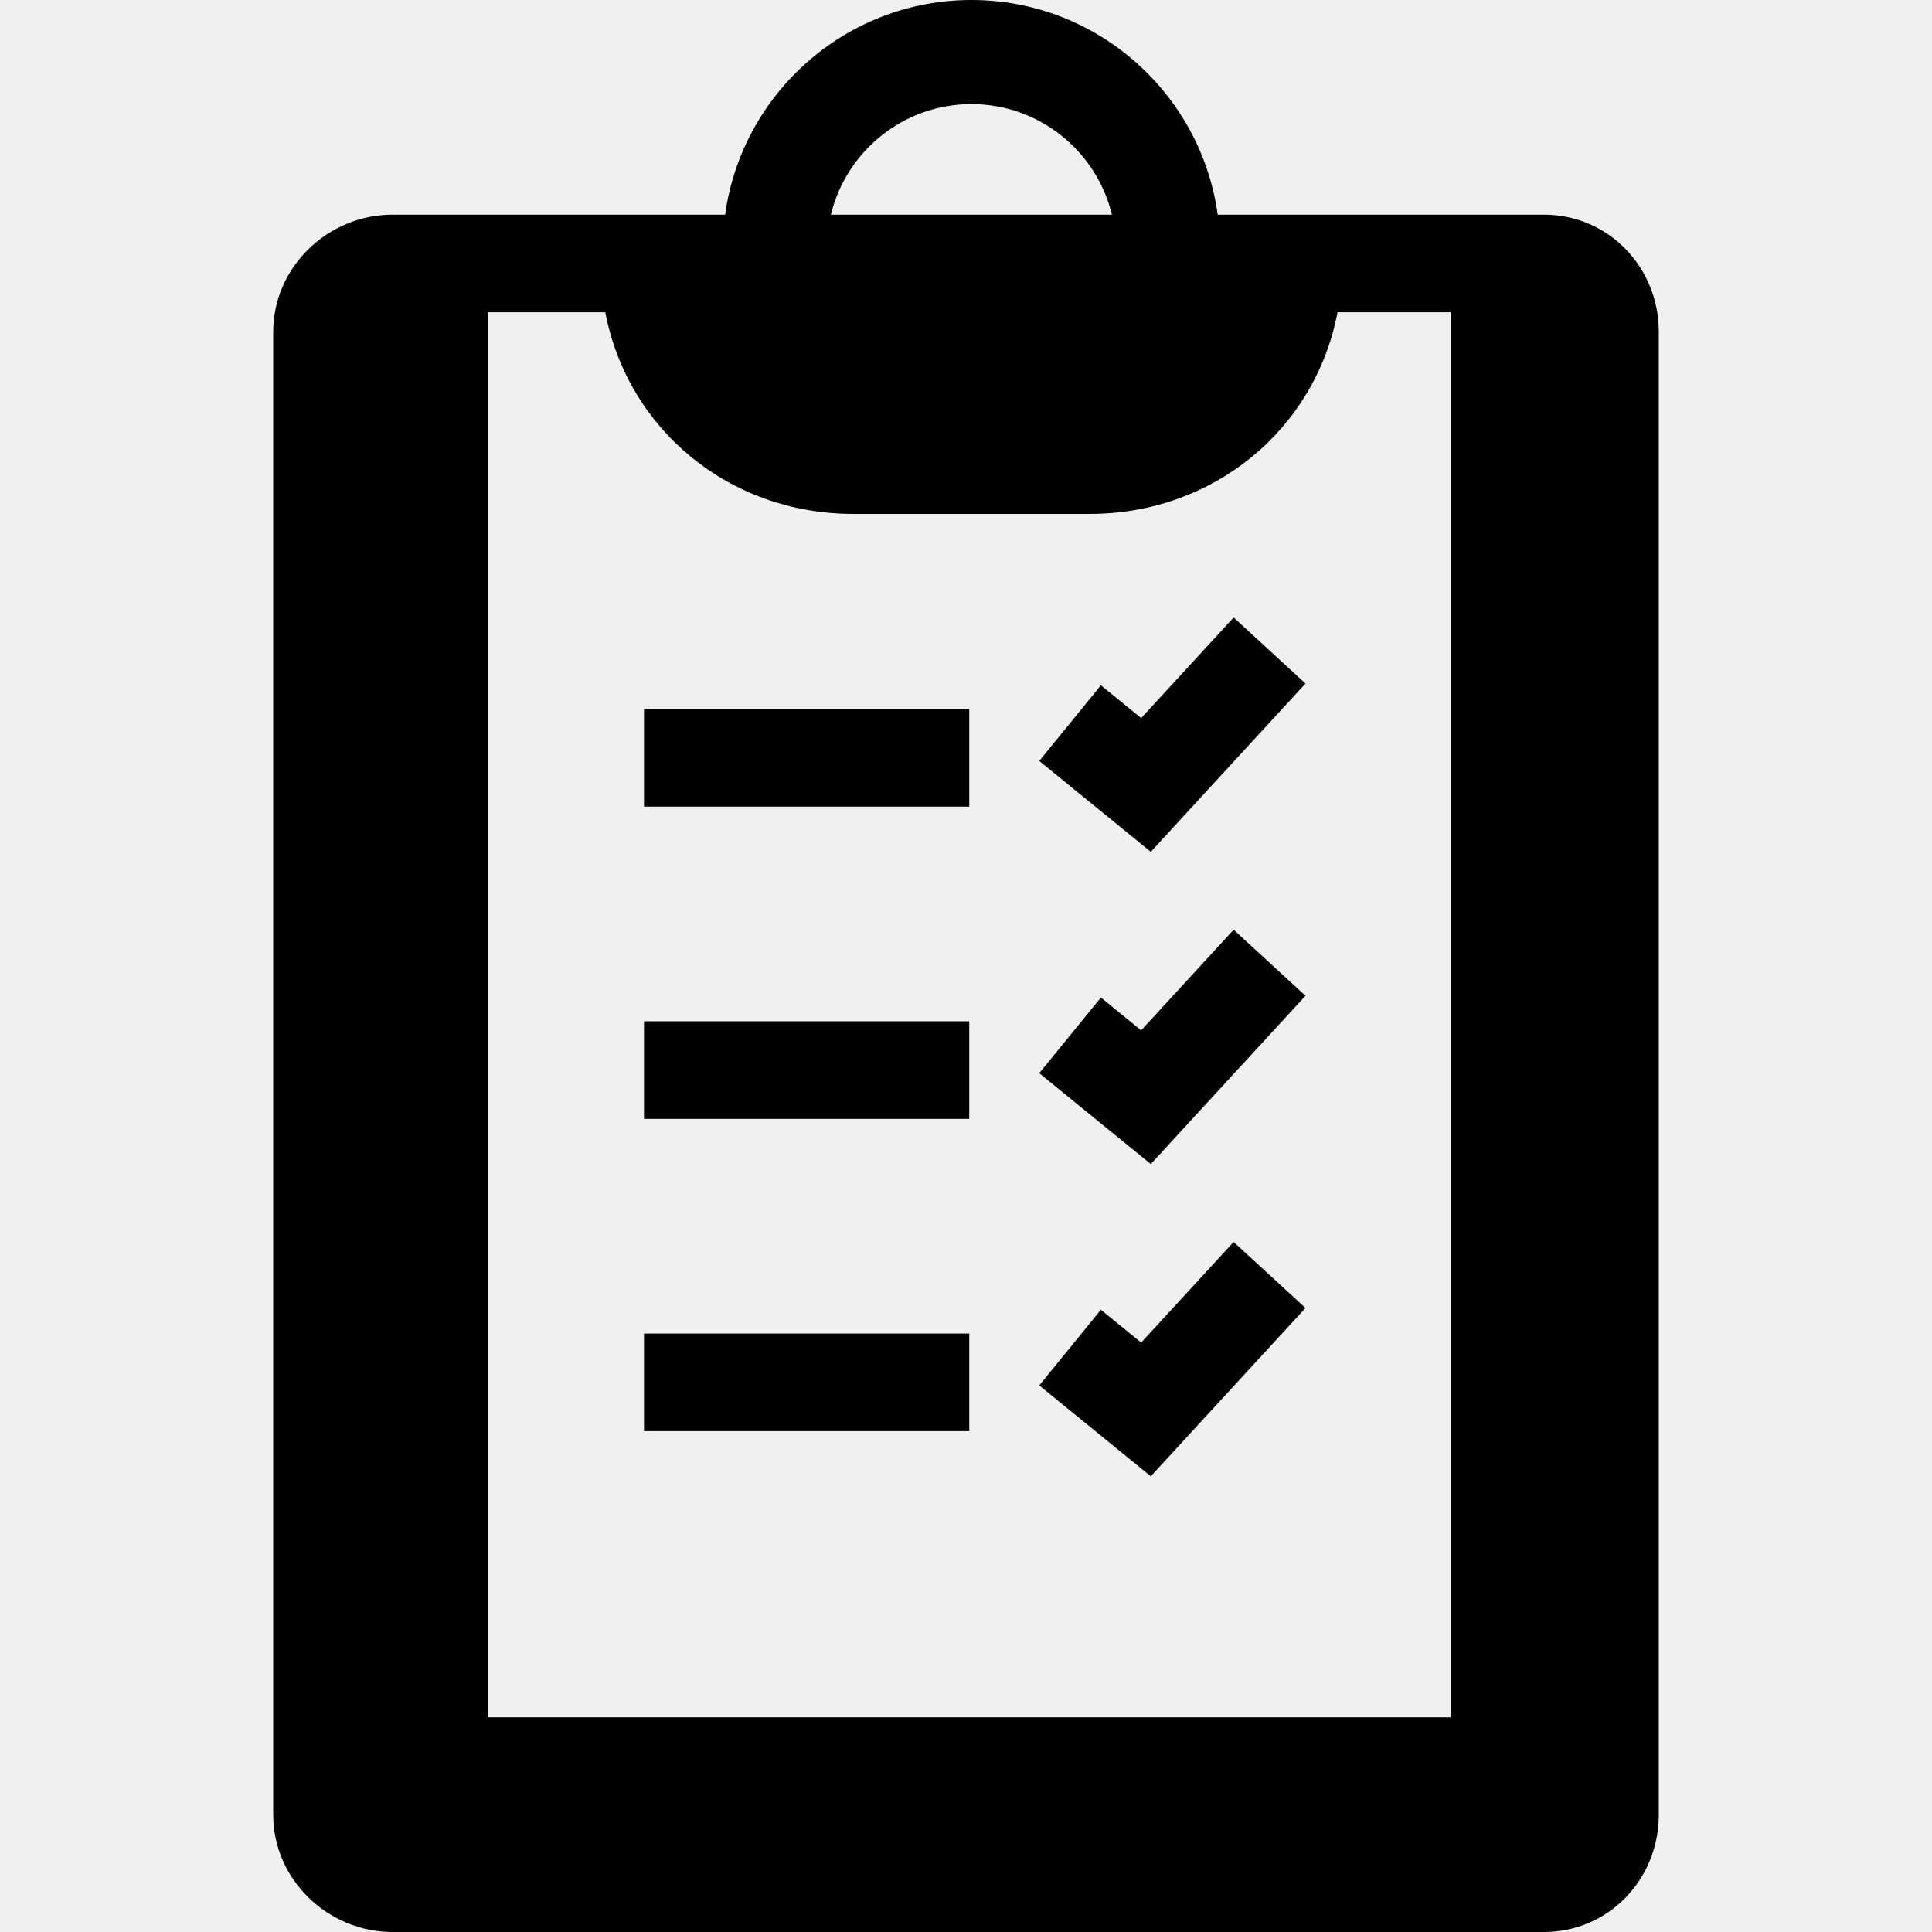
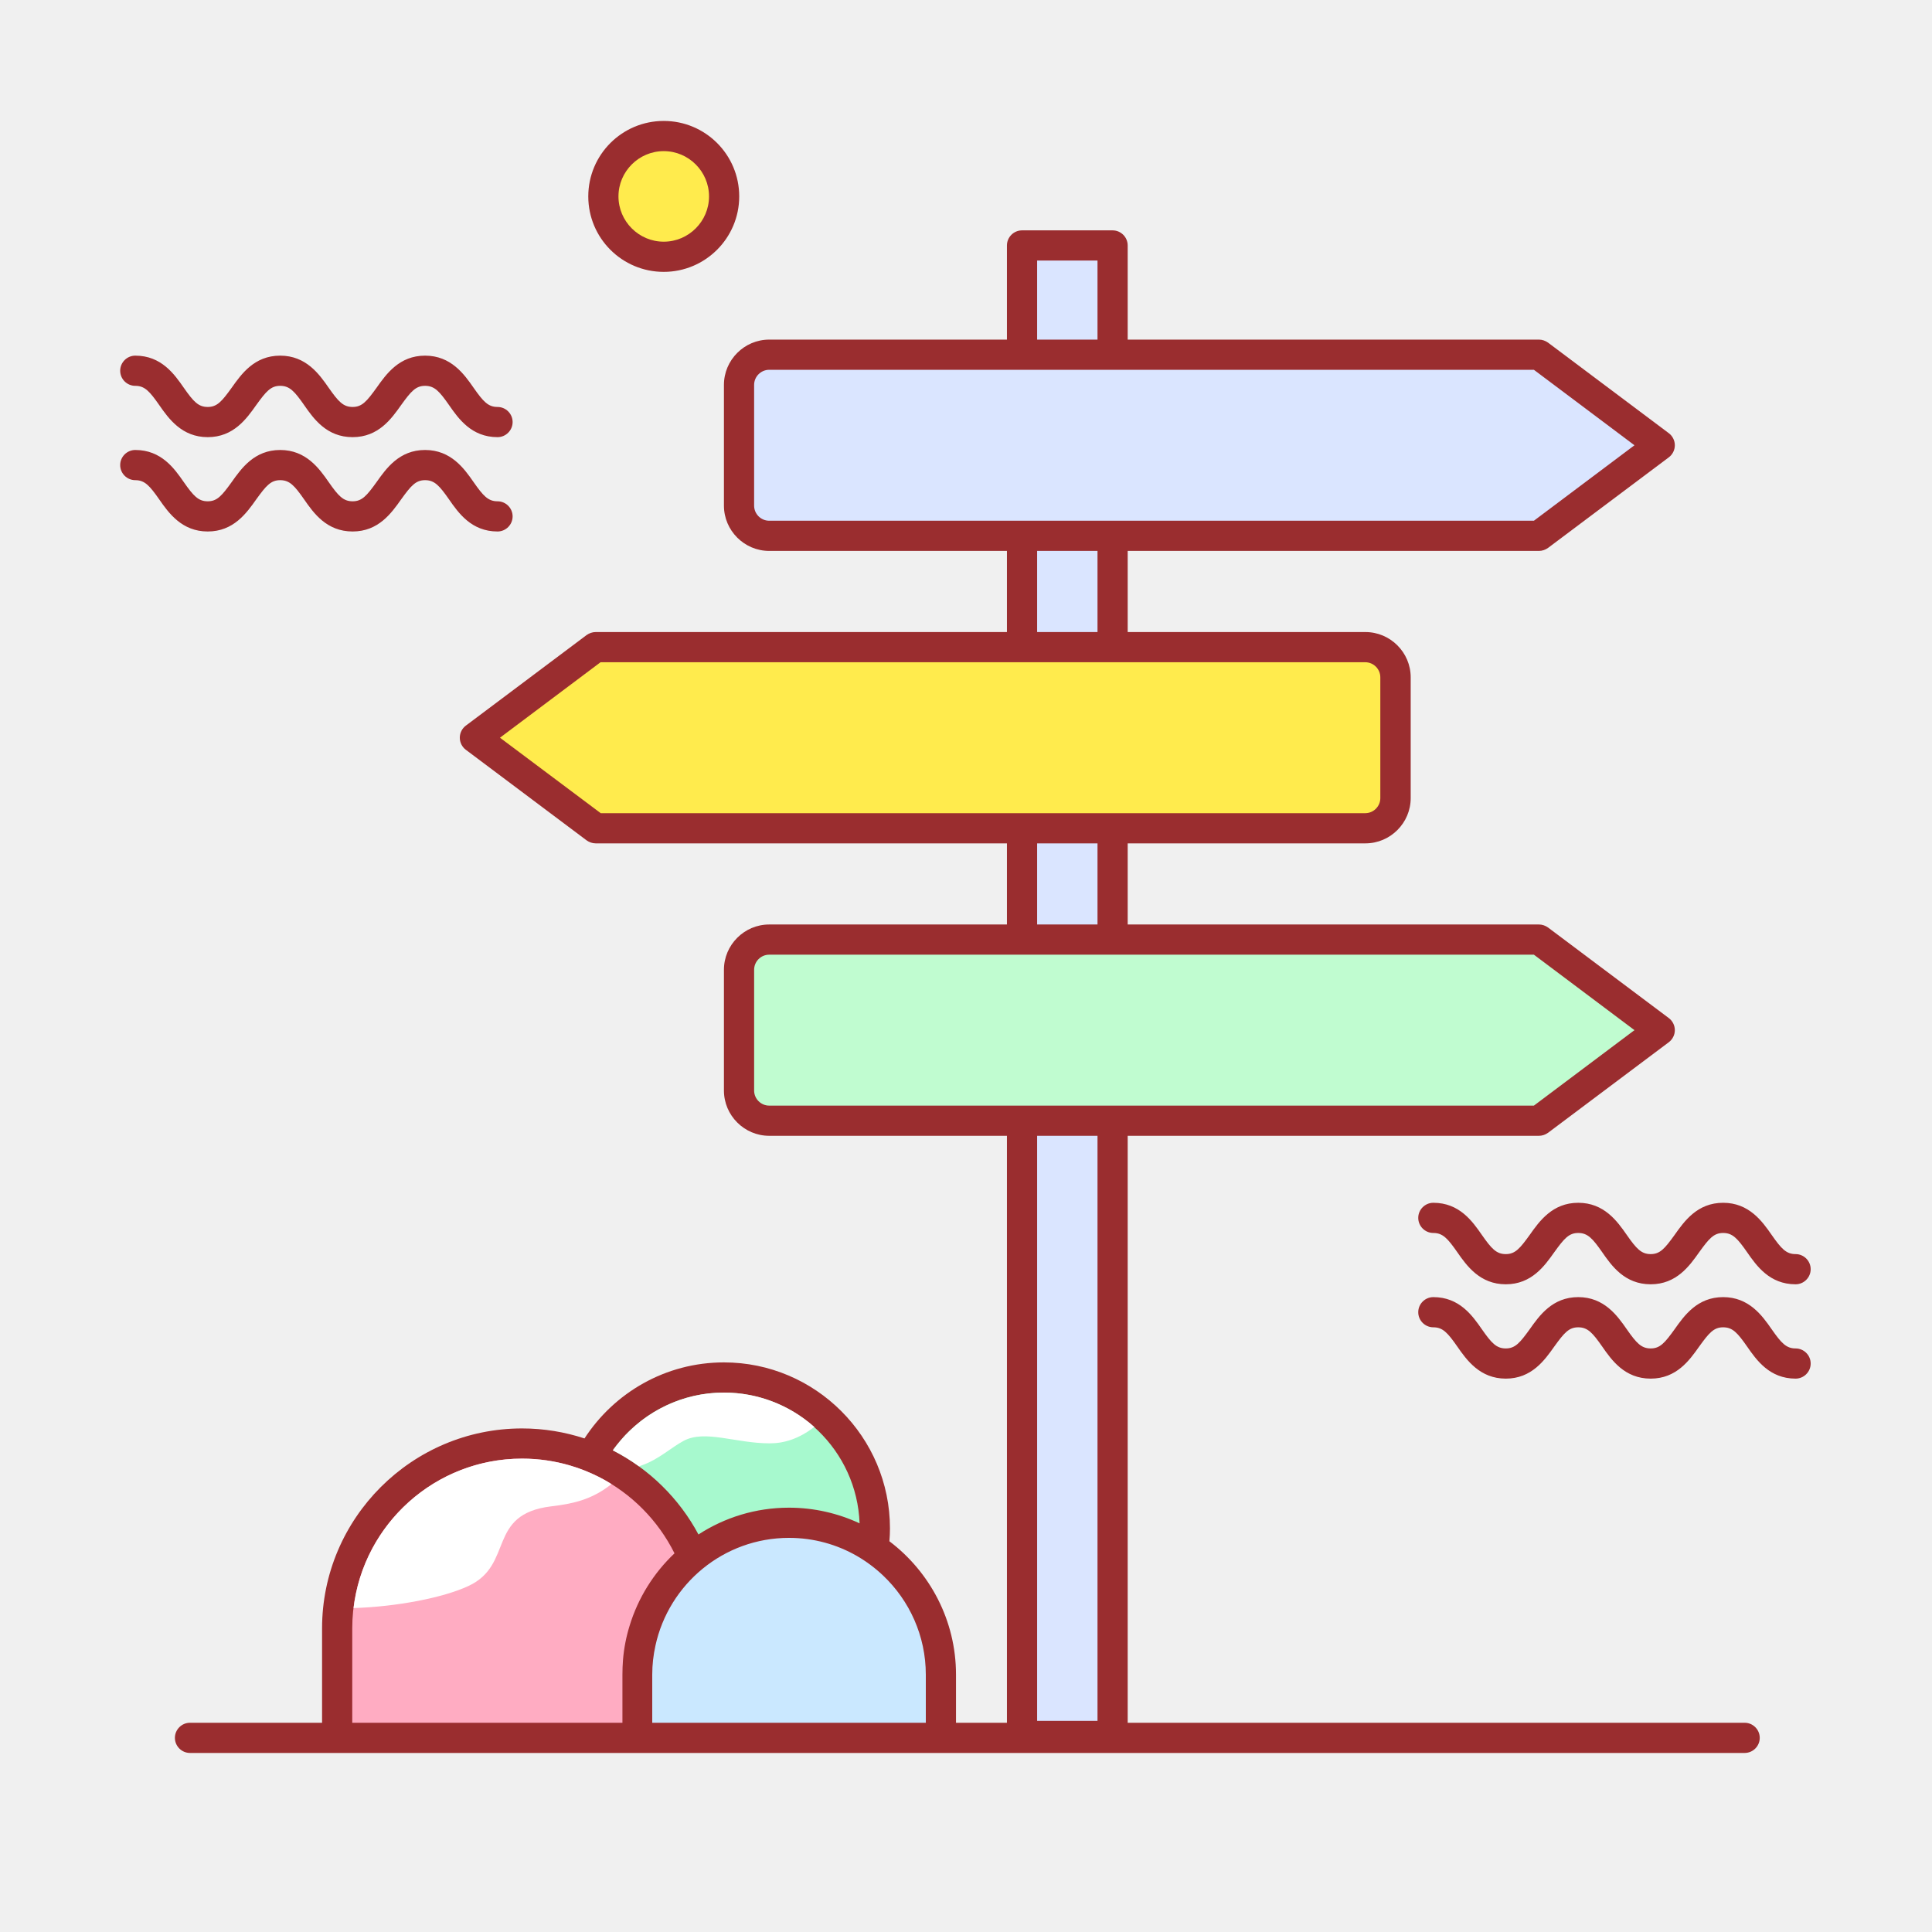
- <svg xmlns="http://www.w3.org/2000/svg" fill="#000000" version="1.1" id="Capa_1" viewBox="0 0 297 297" xml:space="preserve">
-   <g>
-     <path d="M237.333,33h-50.14c-2.558-18.613-18.556-33-37.86-33s-35.303,14.387-37.86,33h-51.14C50.408,33,42,41.075,42,51v228   c0,9.925,8.408,18,18.333,18h177c9.925,0,17.667-8.075,17.667-18V51C255,41.075,247.258,33,237.333,33z M93.052,48   c3.432,18.033,19.084,31,38.092,31h36.379c19.008,0,34.66-12.967,38.092-31H223v216H75V48H93.052z M149.333,16   c10.456,0,19.242,7.259,21.601,17h-43.201C130.091,23.259,138.877,16,149.333,16z" />
-     <rect x="99" y="109" width="50" height="15" />
-     <polygon points="200.689,105.076 189.645,94.924 175.427,110.39 169.237,105.347 159.763,116.976 176.907,130.944  " />
-     <rect x="99" y="157" width="50" height="15" />
-     <polygon points="200.689,153.076 189.645,142.924 175.427,158.39 169.237,153.347 159.763,164.976 176.907,178.944  " />
-     <rect x="99" y="205" width="50" height="15" />
-     <polygon points="200.689,201.076 189.645,190.924 175.427,206.39 169.237,201.347 159.763,212.976 176.907,226.944  " />
-   </g>
+ <svg xmlns="http://www.w3.org/2000/svg" width="800px" height="800px" viewBox="0 0 1024 1024" class="icon" version="1.1">
+   <path d="M263.7 231.7c-13.8 0-20.7-9.8-25.7-17-5.1-7.3-7.7-10.2-12.7-10.2s-7.5 3-12.7 10.2c-5.1 7.2-12 17-25.7 17-13.8 0-20.7-9.8-25.7-17-5.1-7.3-7.7-10.2-12.7-10.2s-7.5 3-12.7 10.2c-5.1 7.2-12 17-25.7 17s-20.7-9.8-25.7-17c-5.1-7.3-7.7-10.2-12.7-10.2-4.4 0-8-3.6-8-8s3.6-8 8-8c13.8 0 20.7 9.8 25.7 17 5.1 7.3 7.7 10.2 12.7 10.2s7.5-3 12.7-10.2c5.1-7.2 12-17 25.7-17s20.7 9.8 25.7 17c5.1 7.3 7.7 10.2 12.7 10.2 5 0 7.5-3 12.7-10.2 5.1-7.2 12-17 25.7-17s20.7 9.8 25.7 17c5.1 7.3 7.7 10.2 12.7 10.2 4.4 0 8 3.6 8 8s-3.6 8-8 8zM263.7 281.7c-13.8 0-20.7-9.8-25.7-17-5.1-7.3-7.7-10.2-12.7-10.2s-7.5 3-12.7 10.2c-5.1 7.2-12 17-25.7 17-13.8 0-20.7-9.8-25.7-17-5.1-7.3-7.7-10.2-12.7-10.2s-7.5 3-12.7 10.2c-5.1 7.2-12 17-25.7 17s-20.7-9.8-25.7-17c-5.1-7.3-7.7-10.2-12.7-10.2-4.4 0-8-3.6-8-8s3.6-8 8-8c13.8 0 20.7 9.8 25.7 17 5.1 7.3 7.7 10.2 12.7 10.2s7.5-3 12.7-10.2c5.1-7.2 12-17 25.7-17s20.7 9.8 25.7 17c5.1 7.3 7.7 10.2 12.7 10.2 5 0 7.5-3 12.7-10.2 5.1-7.2 12-17 25.7-17s20.7 9.8 25.7 17c5.1 7.3 7.7 10.2 12.7 10.2 4.4 0 8 3.6 8 8s-3.6 8-8 8zM951.7 680.7c-13.8 0-20.7-9.8-25.7-17-5.1-7.3-7.7-10.2-12.7-10.2s-7.5 3-12.7 10.2c-5.1 7.2-12 17-25.7 17-13.8 0-20.7-9.8-25.7-17-5.1-7.3-7.7-10.2-12.7-10.2s-7.5 3-12.7 10.2c-5.1 7.2-12 17-25.7 17s-20.7-9.8-25.7-17c-5.1-7.3-7.7-10.2-12.7-10.2-4.4 0-8-3.6-8-8s3.6-8 8-8c13.8 0 20.7 9.8 25.7 17 5.1 7.3 7.7 10.2 12.7 10.2s7.5-3 12.7-10.2c5.1-7.2 12-17 25.7-17s20.7 9.8 25.7 17c5.1 7.3 7.7 10.2 12.7 10.2 5 0 7.5-3 12.7-10.2 5.1-7.2 12-17 25.7-17s20.7 9.8 25.7 17c5.1 7.3 7.7 10.2 12.7 10.2 4.4 0 8 3.6 8 8s-3.6 8-8 8zM951.7 730.7c-13.8 0-20.7-9.8-25.7-17-5.1-7.3-7.7-10.2-12.7-10.2s-7.5 3-12.7 10.2c-5.1 7.2-12 17-25.7 17-13.8 0-20.7-9.8-25.7-17-5.1-7.3-7.7-10.2-12.7-10.2s-7.5 3-12.7 10.2c-5.1 7.2-12 17-25.7 17s-20.7-9.8-25.7-17c-5.1-7.3-7.7-10.2-12.7-10.2-4.4 0-8-3.6-8-8s3.6-8 8-8c13.8 0 20.7 9.8 25.7 17 5.1 7.3 7.7 10.2 12.7 10.2s7.5-3 12.7-10.2c5.1-7.2 12-17 25.7-17s20.7 9.8 25.7 17c5.1 7.3 7.7 10.2 12.7 10.2 5 0 7.5-3 12.7-10.2 5.1-7.2 12-17 25.7-17s20.7 9.8 25.7 17c5.1 7.3 7.7 10.2 12.7 10.2 4.4 0 8 3.6 8 8s-3.6 8-8 8z" fill="#9A2D2F" />
+   <path d="M351.8 104.1m-32 0a32 32 0 1 0 64 0 32 32 0 1 0-64 0Z" fill="#FFEB4D" />
+   <path d="M351.8 144.1c-22.1 0-40-17.9-40-40s17.9-40 40-40 40 17.9 40 40-18 40-40 40z m0-64c-13.2 0-24 10.8-24 24s10.8 24 24 24 24-10.8 24-24-10.8-24-24-24z" fill="#9A2D2F" />
+   <path d="M541.7 130.1h48v790h-48z" fill="#DAE5FF" />
+   <path d="M815.7 594h-408c-8.8 0-16-7.2-16-16v-64c0-8.8 7.2-16 16-16h408l64 48-64 48z" fill="#C0FCD0" />
+   <path d="M315.7 439h408c8.8 0 16-7.2 16-16v-64c0-8.8-7.2-16-16-16h-408l-64 48 64 48z" fill="#FFEB4D" />
+   <path d="M815.7 284h-408c-8.8 0-16-7.2-16-16v-64c0-8.8 7.2-16 16-16h408l64 48-64 48z" fill="#DAE5FF" />
+   <path d="M383.7 810.1m-80 0a80 80 0 1 0 160 0 80 80 0 1 0-160 0Z" fill="#A7F9CE" />
+   <path d="M374.7 921.1h-196v-58c0-53.9 44.1-98 98-98s98 44.1 98 98v58z" fill="#FFACC2" />
+   <path d="M498.7 921.1h-161v-33.5c0-44.3 36.2-80.5 80.5-80.5s80.5 36.2 80.5 80.5v33.5z" fill="#CAE8FF" />
+   <path d="M924.7 913.1h-327V602h218c1.7 0 3.4-0.6 4.8-1.6l64-48c2-1.5 3.2-3.9 3.2-6.4s-1.2-4.9-3.2-6.4l-64-48c-1.4-1-3.1-1.6-4.8-1.6h-218v-43h126c13.2 0 24-10.8 24-24v-64c0-13.2-10.8-24-24-24h-126v-43h218c1.7 0 3.4-0.6 4.8-1.6l64-48c2-1.5 3.2-3.9 3.2-6.4s-1.2-4.9-3.2-6.4l-64-48c-1.4-1-3.1-1.6-4.8-1.6h-218v-49.9c0-4.4-3.6-8-8-8h-48c-4.4 0-8 3.6-8 8V180h-126c-13.2 0-24 10.8-24 24v64c0 13.2 10.8 24 24 24h126v43h-218c-1.7 0-3.4 0.6-4.8 1.6l-64 48c-2 1.5-3.2 3.9-3.2 6.4s1.2 4.9 3.2 6.4l64 48c1.4 1 3.1 1.6 4.8 1.6h218v43h-126c-13.2 0-24 10.8-24 24v64c0 13.2 10.8 24 24 24h126v311.1h-27v-25.5c0-28.8-13.9-54.5-35.3-70.7 0.2-2.3 0.3-4.5 0.3-6.8 0-48.5-39.5-88-88-88-31 0-58.2 16.1-73.9 40.3-10.4-3.4-21.5-5.3-33.1-5.3-58.4 0-106 47.6-106 106v50h-70c-4.4 0-8 3.6-8 8s3.6 8 8 8h824c4.4 0 8-3.6 8-8s-3.6-8-8-8z m-375-1V602h32v310.1h-32z m0-774h32V180h-32v-41.9zM407.7 276c-4.4 0-8-3.6-8-8v-64c0-4.4 3.6-8 8-8H813l53.3 40-53.3 40H407.7z m174 16v43h-32v-43h32zM318.4 431L265 391l53.3-40h405.3c4.4 0 8 3.6 8 8v64c0 4.4-3.6 8-8 8H318.4z m263.3 16v43h-32v-43h32z m-174 139c-4.4 0-8-3.6-8-8v-64c0-4.4 3.6-8 8-8H813l53.3 40-53.3 40H407.7z m-24 152.1c38.8 0 70.5 30.9 71.9 69.3-11.4-5.3-24.1-8.3-37.4-8.3-17.7 0-34.1 5.2-48 14.2-10.2-19.1-26.1-34.7-45.4-44.6 13.1-18.5 34.6-30.6 58.9-30.6z m-197 175v-50c0-49.6 40.4-90 90-90 8.9 0 17.5 1.3 25.6 3.7 5.2 1.5 10.1 3.5 14.9 5.9 17.4 8.8 31.6 23.1 40.3 40.6-11 10.4-19.3 23.6-23.8 38.4-1.8 5.8-3 11.9-3.5 18.1-0.2 2.6-0.3 5.2-0.3 7.8v25.5H186.7z m159 0v-25.5c0-5.3 0.6-10.4 1.7-15.4 7.1-32.6 36.1-57.1 70.8-57.1 13.1 0 25.4 3.5 36 9.6 5 2.9 9.7 6.4 13.9 10.4 13.9 13.2 22.6 31.9 22.6 52.5v25.5h-145z" fill="#9A2D2F" />
+   <path d="M302.3 776.8c-8.1-2.4-16.7-3.7-25.6-3.7-46 0-84 34.6-89.3 79.2 22.7-0.7 47.4-5.4 60.9-11.7 24.3-11.3 9.5-38 43.8-42.2 10.8-1.3 21.2-3.2 32-11.8-2.2-1.4-4.5-2.7-6.9-3.9-4.8-2.4-9.8-4.4-14.9-5.9zM383.7 738.1c-21.9 0-41.6 9.9-54.8 25.4-1.4 1.7-2.8 3.4-4.1 5.2 4.9 2.5 9.5 5.3 13.9 8.5 0.6-0.2 1.3-0.5 1.9-0.7 8.8-3.2 15-9.2 21.7-12.8 11.3-6.1 27.5 1.3 45.7 1.3 7.5 0 15.3-2.3 23.6-8.7a71.865 71.865 0 0 0-47.9-18.2z" fill="#FFFFFF" />
</svg>
